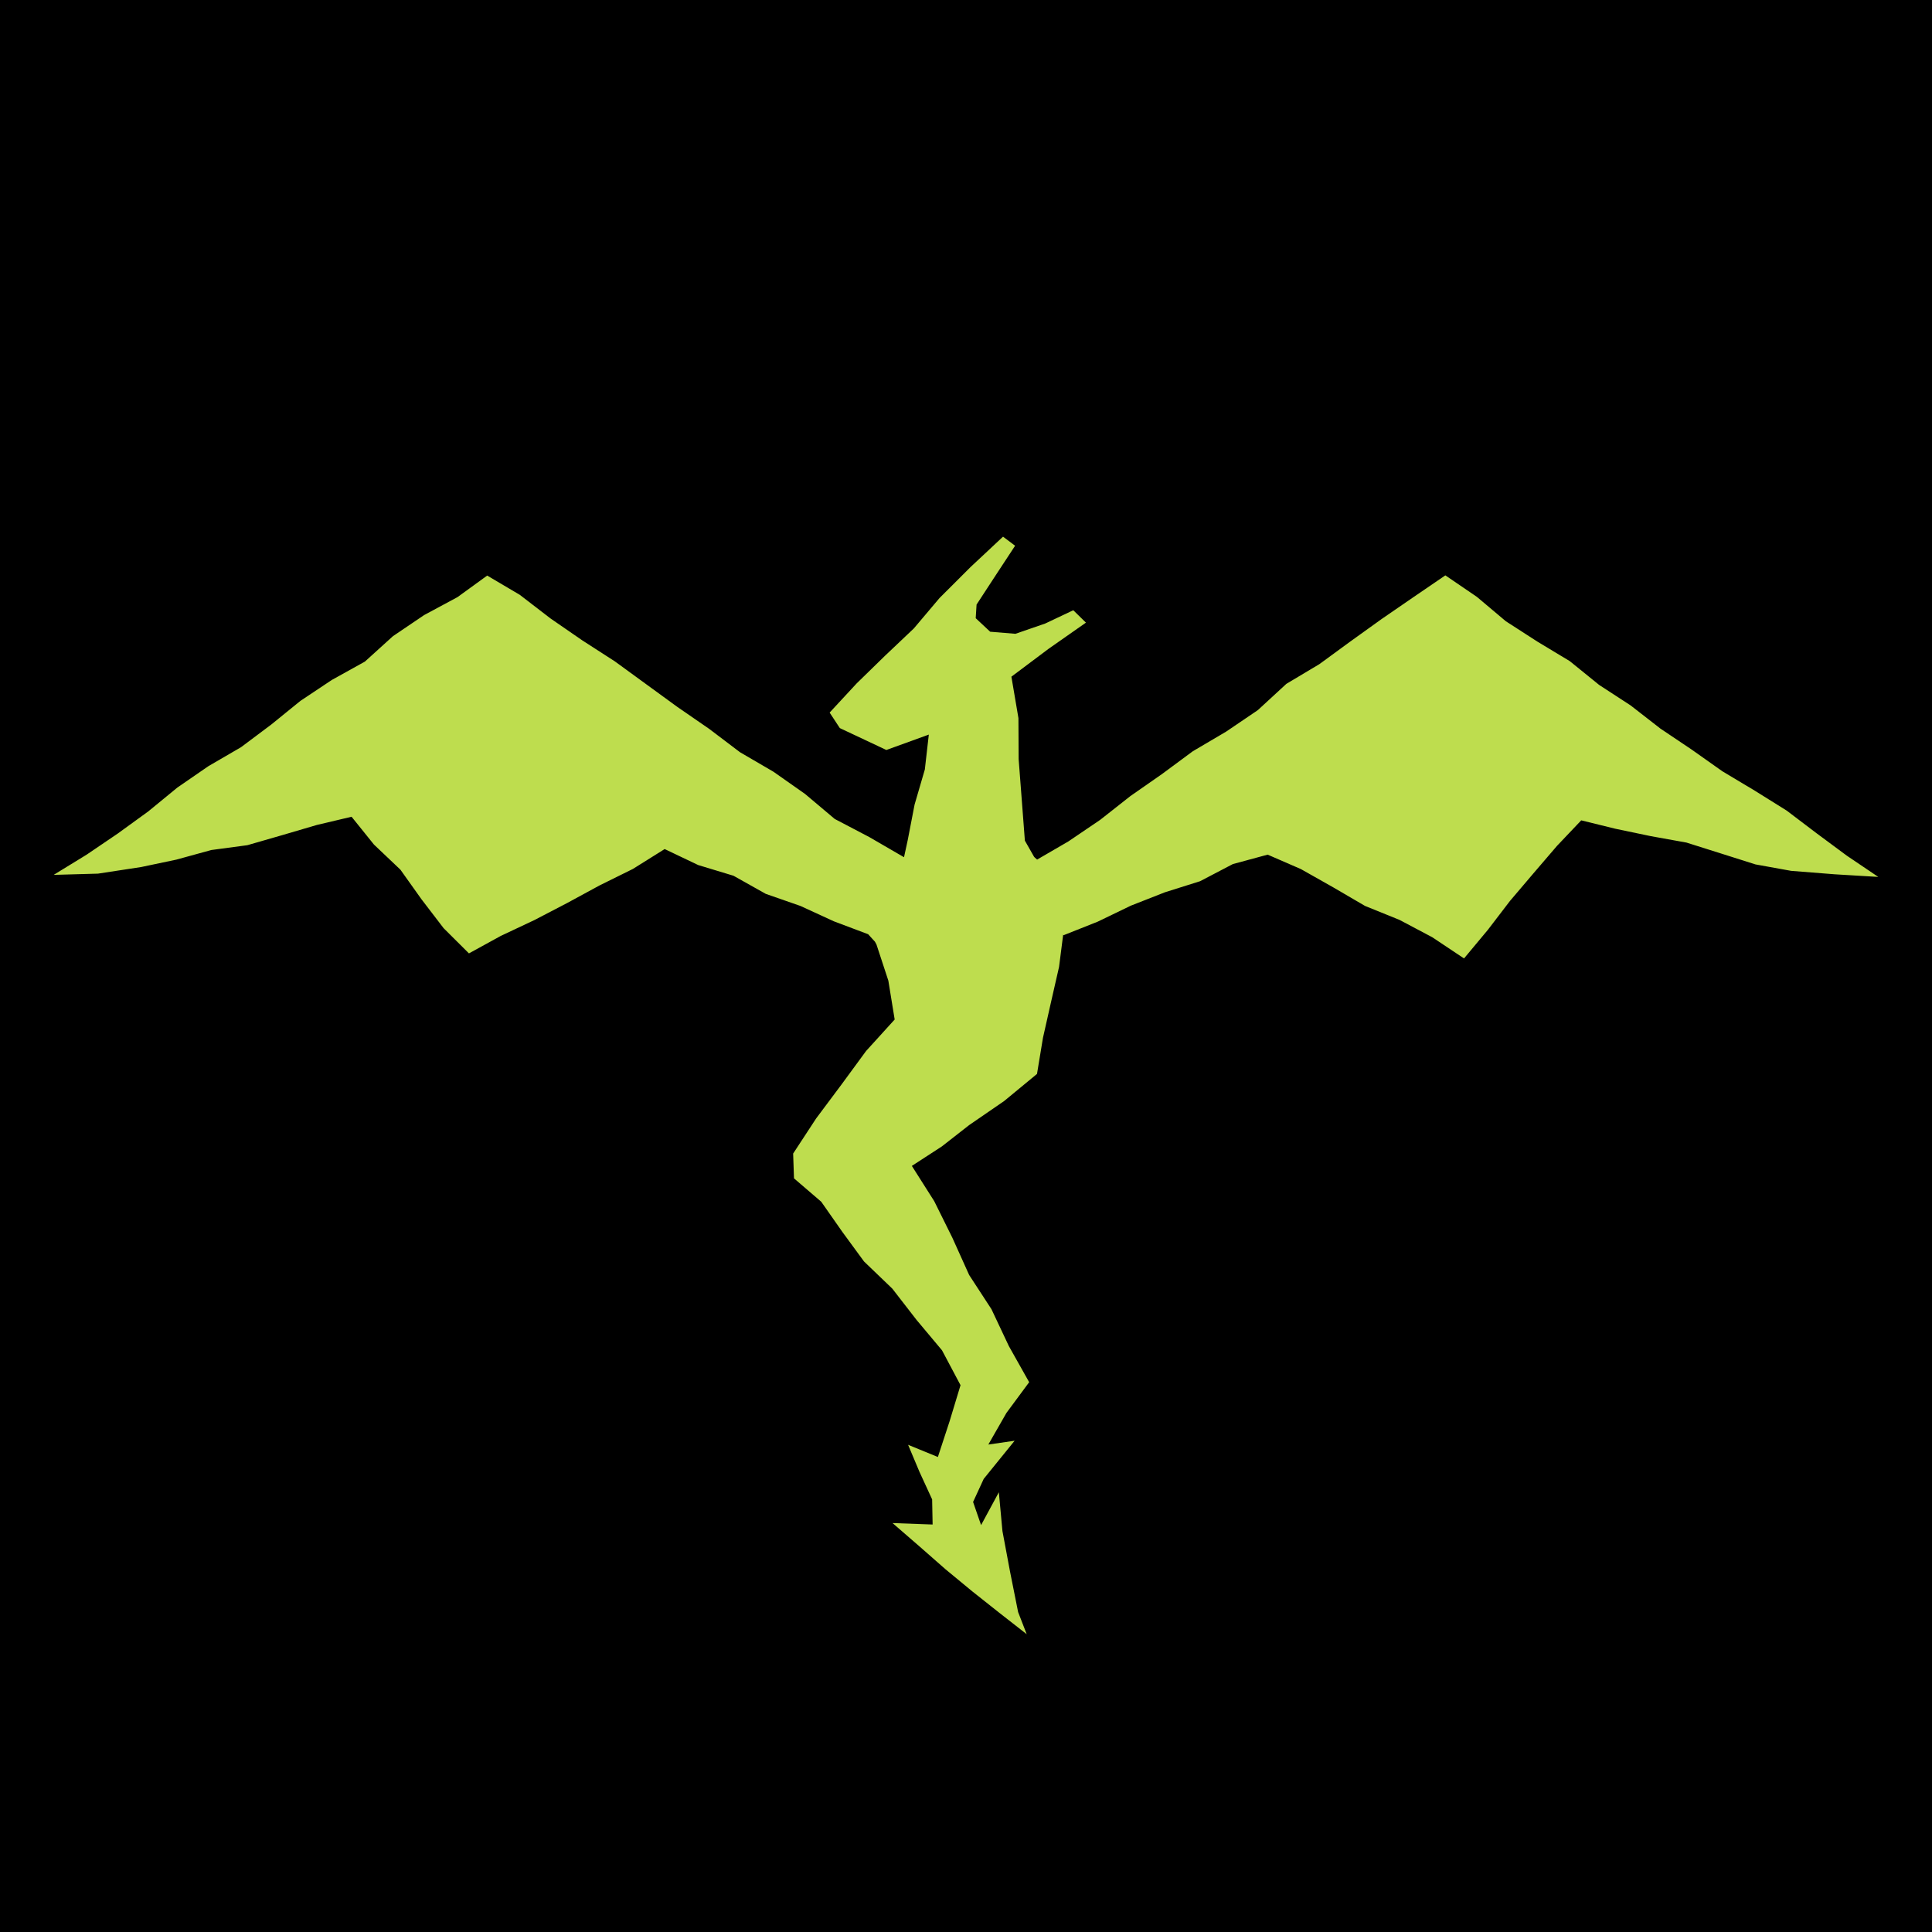
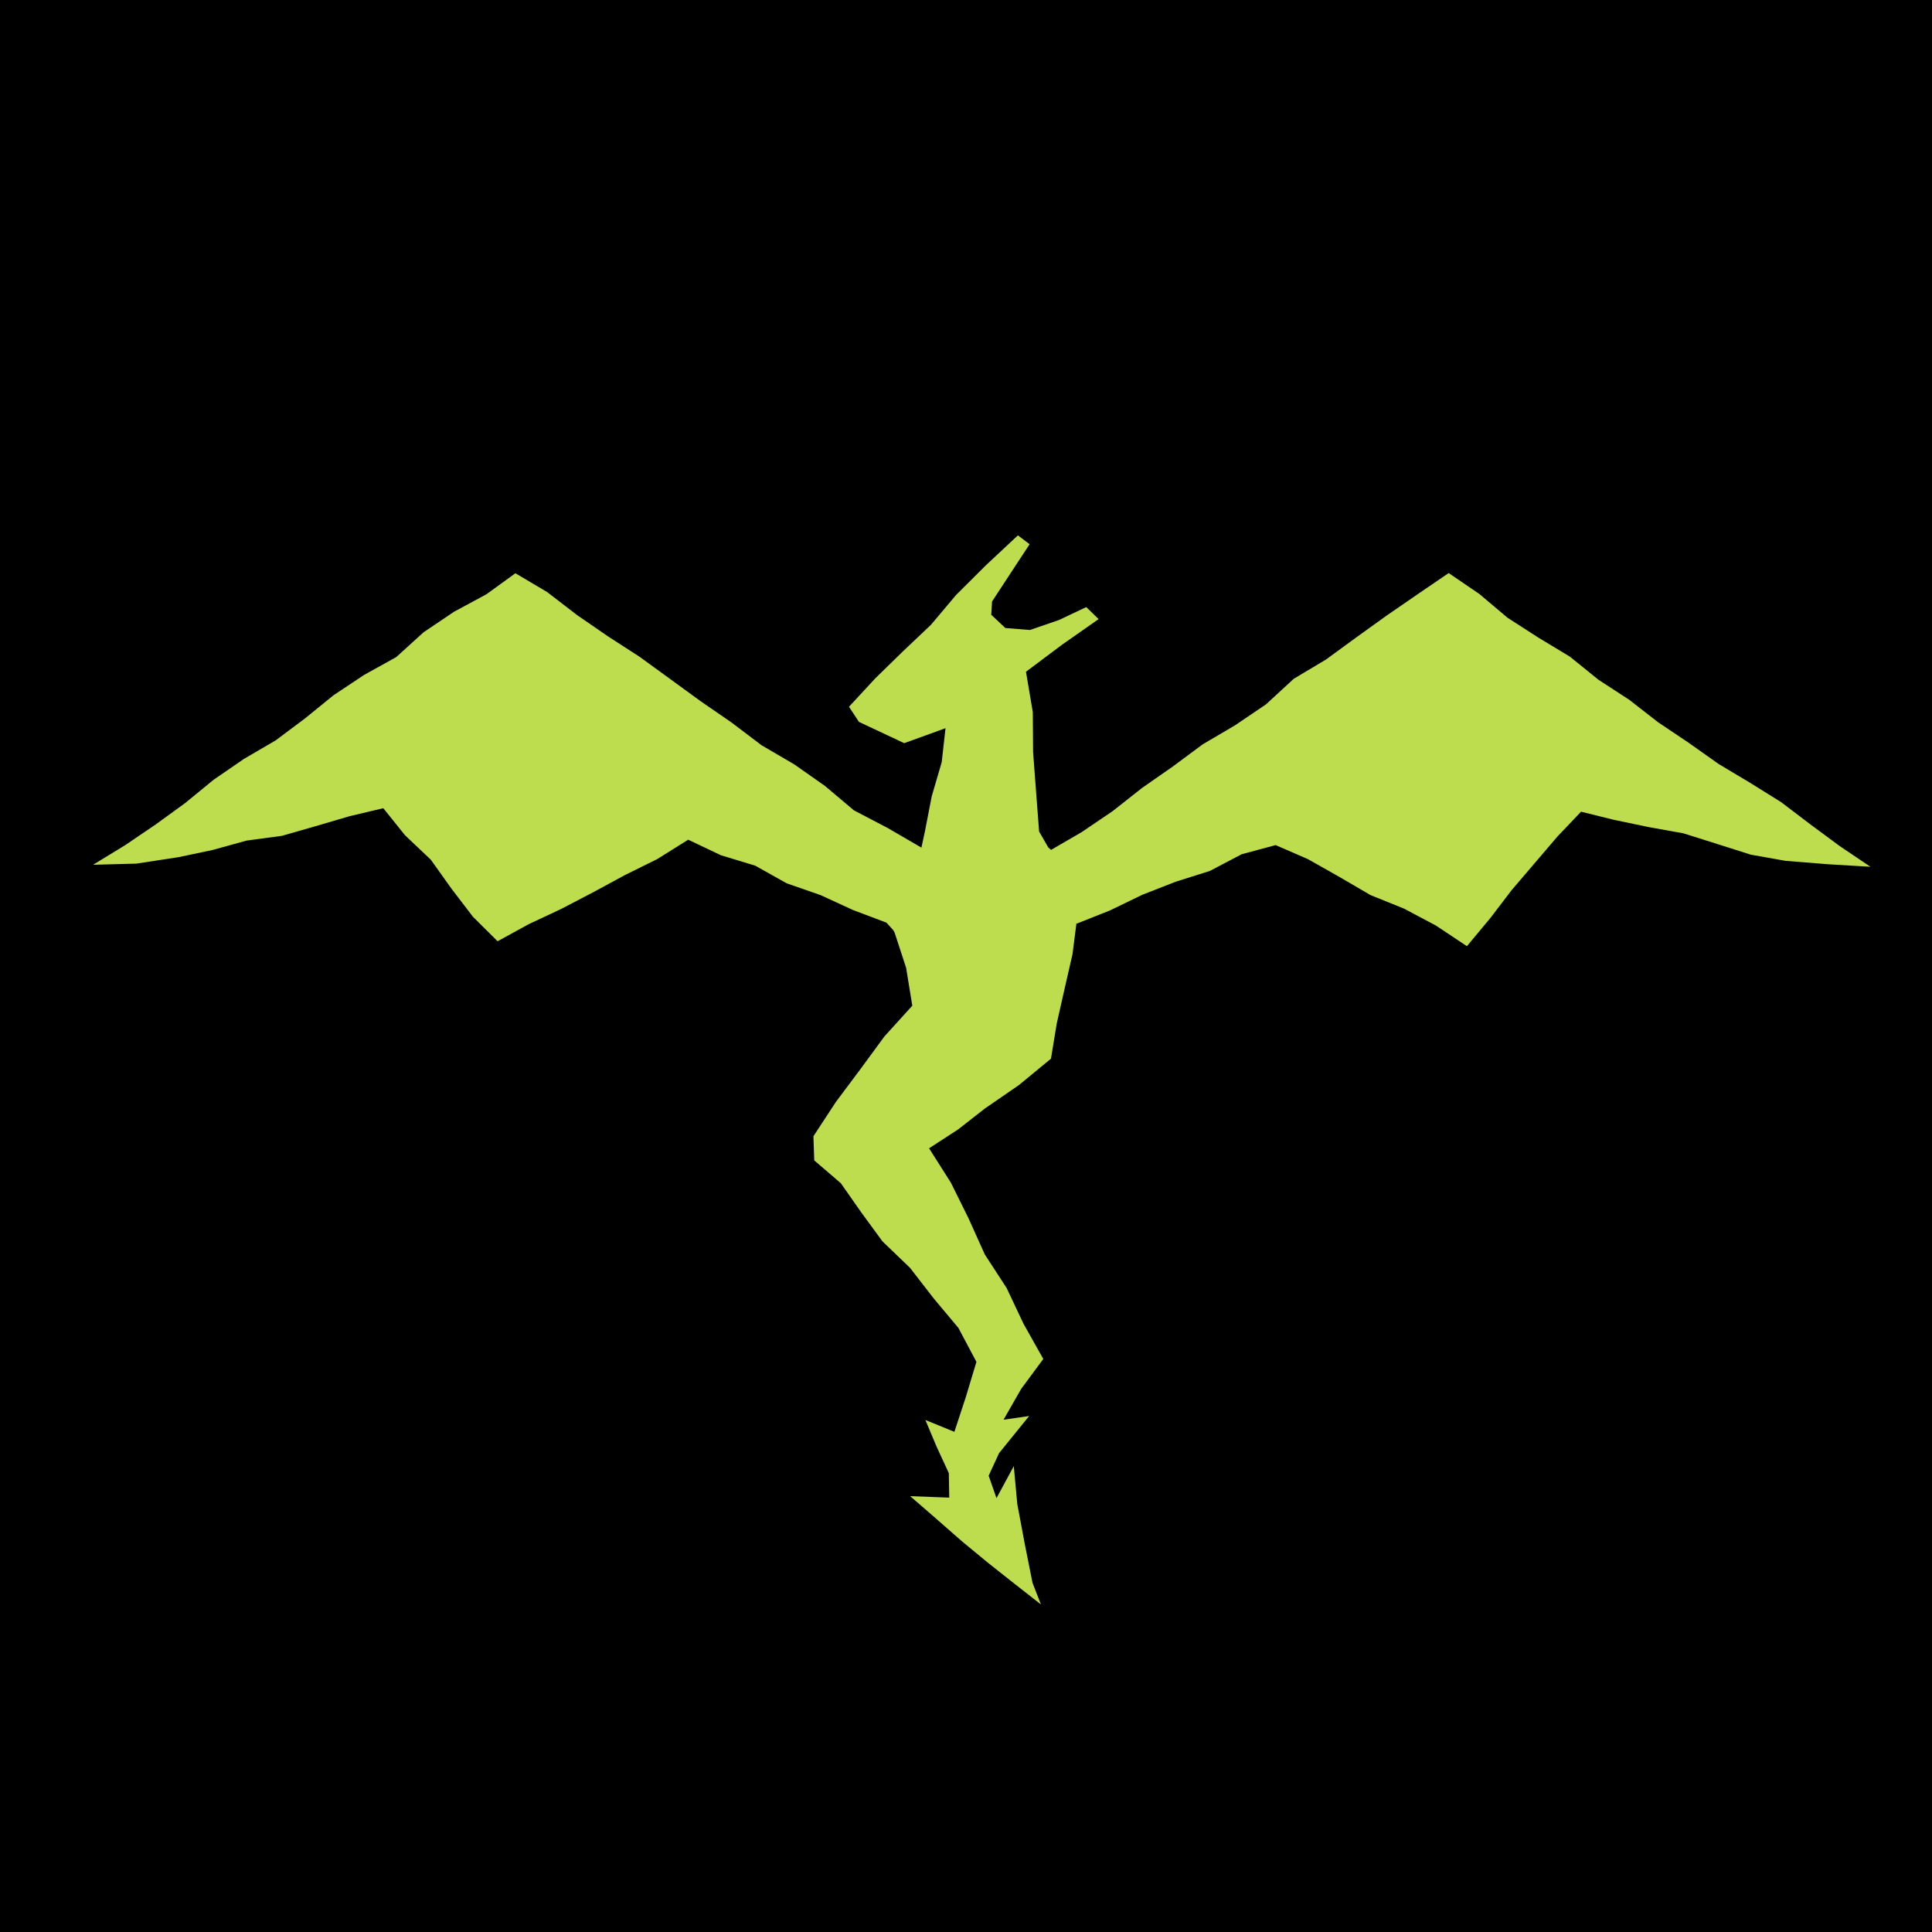
- <svg xmlns="http://www.w3.org/2000/svg" width="36" height="36" viewBox="0 0 36 36" fill="none">
-   <rect width="36" height="36" fill="black" />
-   <path d="M18.915 10.169L18.559 10.711L18.197 11.265L18.181 11.519L18.45 11.771L18.921 11.81L19.477 11.618L19.999 11.371L20.235 11.602L19.538 12.09L18.846 12.609L18.977 13.381L18.981 14.145L19.039 14.903L19.097 15.664L19.27 15.968L19.325 16.017L19.907 15.679L20.5 15.277L21.064 14.833L21.651 14.424L22.227 13.998L22.845 13.634L23.438 13.232L23.969 12.743L24.585 12.375L25.162 11.953L25.744 11.535L26.333 11.13L26.932 10.721L27.52 11.122L28.059 11.576L28.648 11.956L29.25 12.319L29.797 12.762L30.385 13.145L30.939 13.576L31.52 13.966L32.093 14.371L32.696 14.732L33.292 15.104L33.851 15.528L34.414 15.945L34.999 16.34L34.185 16.291L33.375 16.227L32.711 16.107L32.067 15.903L31.424 15.7L30.758 15.58L30.098 15.442L29.464 15.286L29.013 15.761L28.573 16.274L28.136 16.788L27.725 17.325L27.28 17.859L26.688 17.464L26.078 17.141L25.436 16.881L24.84 16.533L24.24 16.194L23.621 15.925L22.972 16.101L22.362 16.42L21.708 16.626L21.071 16.876L20.454 17.174L19.817 17.427L19.811 17.413L19.734 18.016L19.583 18.678L19.434 19.339L19.323 20.011L18.711 20.516L18.058 20.965L17.55 21.362L16.991 21.725L17.408 22.382L17.746 23.064L18.059 23.758L18.475 24.396L18.799 25.083L19.177 25.755L18.754 26.327L18.416 26.917L18.906 26.846L18.33 27.557L18.132 27.987L18.281 28.418L18.612 27.806L18.679 28.529L18.82 29.282L18.971 30.038L19.131 30.451L18.623 30.054L18.116 29.652L17.618 29.241L17.133 28.815L16.631 28.38L17.378 28.407L17.369 27.939L17.134 27.428L16.921 26.922L17.476 27.149L17.694 26.484L17.898 25.811L17.553 25.161L17.078 24.594L16.627 24.012L16.1 23.506L15.697 22.956L15.303 22.393L14.795 21.957L14.779 21.495L15.208 20.84L15.676 20.214L16.138 19.584L16.671 18.997L16.553 18.273L16.332 17.6L16.304 17.548L16.177 17.408L15.537 17.167L14.915 16.881L14.269 16.656L13.667 16.318L13.01 16.119L12.385 15.821L11.792 16.192L11.173 16.498L10.567 16.827L9.956 17.145L9.332 17.439L8.738 17.765L8.266 17.295L7.854 16.757L7.461 16.205L6.968 15.737L6.551 15.219L5.904 15.372L5.257 15.562L4.609 15.749L3.937 15.839L3.286 16.018L2.63 16.156L1.826 16.279L1 16.302L1.613 15.926L2.194 15.532L2.762 15.12L3.306 14.674L3.884 14.276L4.491 13.923L5.053 13.502L5.599 13.059L6.183 12.67L6.799 12.328L7.322 11.854L7.903 11.461L8.524 11.127L9.078 10.725L9.686 11.084L10.258 11.524L10.851 11.933L11.456 12.323L12.039 12.748L12.621 13.172L13.214 13.581L13.788 14.016L14.412 14.38L15.001 14.794L15.554 15.26L16.197 15.597L16.845 15.973L16.914 15.655L17.042 14.992L17.233 14.338L17.307 13.688L16.516 13.975L15.649 13.567L15.459 13.278L15.963 12.734L16.492 12.218L17.028 11.71L17.507 11.143L18.086 10.565L18.69 10L18.915 10.169Z" fill="#BEDD4E" />
+ <svg xmlns="http://www.w3.org/2000/svg" width="83" height="83" viewBox="0 0 83 83" fill="none">
+   <rect width="83" height="83" fill="black" />
+   <path d="M44.233 23.38L43.433 24.598L42.62 25.84L42.584 26.41L43.19 26.98L44.246 27.065L45.495 26.636L46.667 26.081L47.198 26.597L45.633 27.693L44.077 28.859L44.37 30.593L44.382 32.308L44.511 34.013L44.641 35.722L45.032 36.403L45.154 36.512L46.461 35.754L47.793 34.852L49.058 33.855L50.378 32.935L51.669 31.977L53.058 31.16L54.388 30.26L55.581 29.161L56.965 28.334L58.263 27.386L59.568 26.447L60.892 25.536L62.236 24.619L63.557 25.52L64.766 26.54L66.092 27.394L67.442 28.209L68.671 29.202L69.99 30.061L71.235 31.03L72.542 31.907L73.827 32.817L75.182 33.628L76.519 34.461L77.774 35.415L79.041 36.352L80.355 37.237L78.524 37.128L76.707 36.982L75.216 36.717L73.769 36.257L72.324 35.801L70.829 35.532L69.346 35.223L67.923 34.871L66.909 35.937L65.924 37.09L64.939 38.244L64.018 39.45L63.019 40.649L61.688 39.762L60.32 39.036L58.877 38.453L57.539 37.672L56.191 36.91L54.802 36.306L53.343 36.699L51.975 37.417L50.505 37.881L49.075 38.44L47.69 39.111L46.26 39.679L46.247 39.65L46.074 41.001L45.733 42.489L45.398 43.973L45.15 45.482L43.774 46.615L42.309 47.624L41.166 48.518L39.914 49.332L40.85 50.808L41.608 52.338L42.31 53.897L43.244 55.331L43.973 56.874L44.821 58.382L43.871 59.667L43.113 60.992L44.213 60.833L42.92 62.429L42.474 63.397L42.81 64.362L43.553 62.986L43.703 64.612L44.02 66.304L44.358 68.001L44.719 68.928L43.578 68.035L42.44 67.135L41.321 66.211L40.23 65.255L39.102 64.276L40.781 64.339L40.761 63.285L40.232 62.14L39.755 61.003L41.001 61.513L41.492 60.02L41.948 58.507L41.174 57.049L40.108 55.775L39.095 54.467L37.911 53.33L37.008 52.096L36.122 50.831L34.981 49.852L34.945 48.815L35.908 47.344L36.959 45.938L37.997 44.524L39.193 43.205L38.928 41.58L38.434 40.068L38.371 39.955L38.082 39.637L36.648 39.096L35.249 38.453L33.797 37.948L32.446 37.19L30.971 36.742L29.566 36.074L28.236 36.907L26.847 37.594L25.486 38.331L24.113 39.047L22.711 39.705L21.377 40.437L20.316 39.382L19.393 38.175L18.51 36.935L17.402 35.886L16.467 34.721L15.015 35.065L13.56 35.493L12.105 35.91L10.594 36.112L9.134 36.516L7.661 36.826L5.856 37.102L4 37.151L5.377 36.309L6.682 35.424L7.956 34.499L9.179 33.497L10.477 32.605L11.84 31.809L13.102 30.865L14.328 29.869L15.639 28.997L17.021 28.23L18.198 27.162L19.504 26.282L20.898 25.53L22.142 24.627L23.505 25.435L24.79 26.423L26.122 27.34L27.482 28.219L28.791 29.171L30.099 30.124L31.43 31.041L32.72 32.019L34.12 32.836L35.443 33.766L36.685 34.813L38.129 35.568L39.585 36.414L39.739 35.701L40.027 34.212L40.457 32.742L40.62 31.284L38.846 31.927L36.9 31.012L36.473 30.363L37.603 29.142L38.792 27.981L39.996 26.841L41.069 25.566L42.372 24.268L43.73 23L44.233 23.38Z" fill="#BEDD4E" />
</svg>
